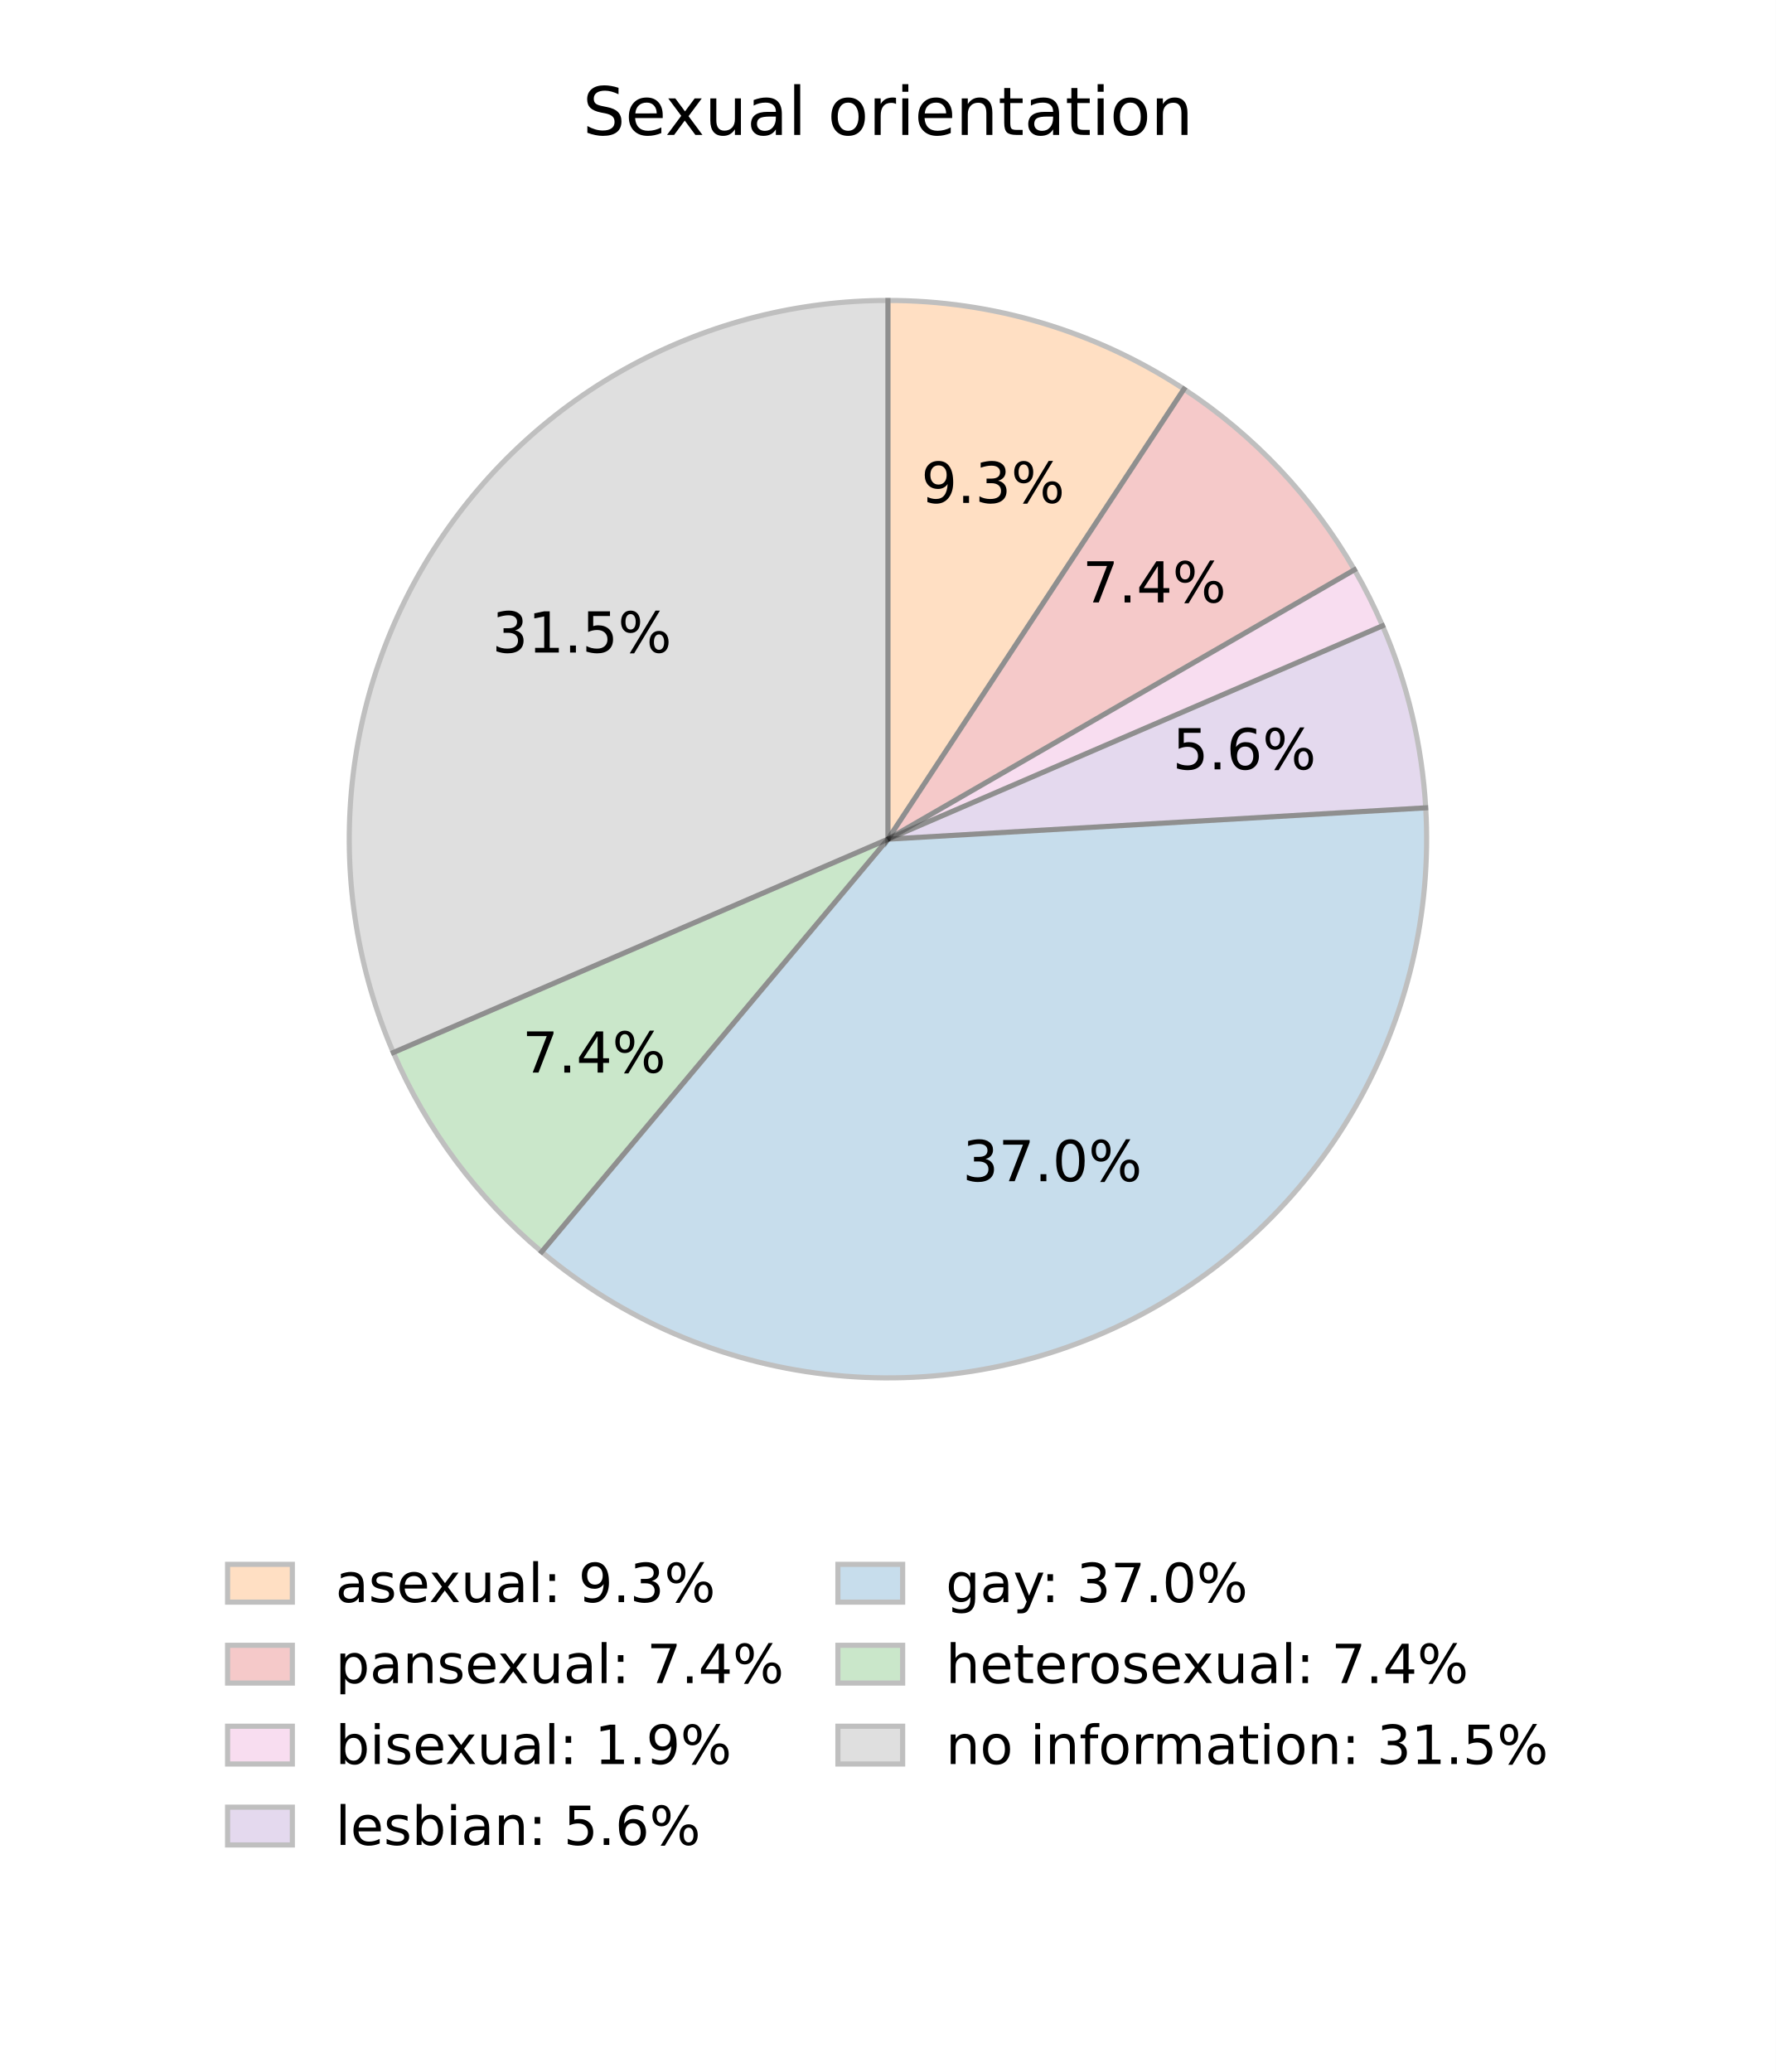
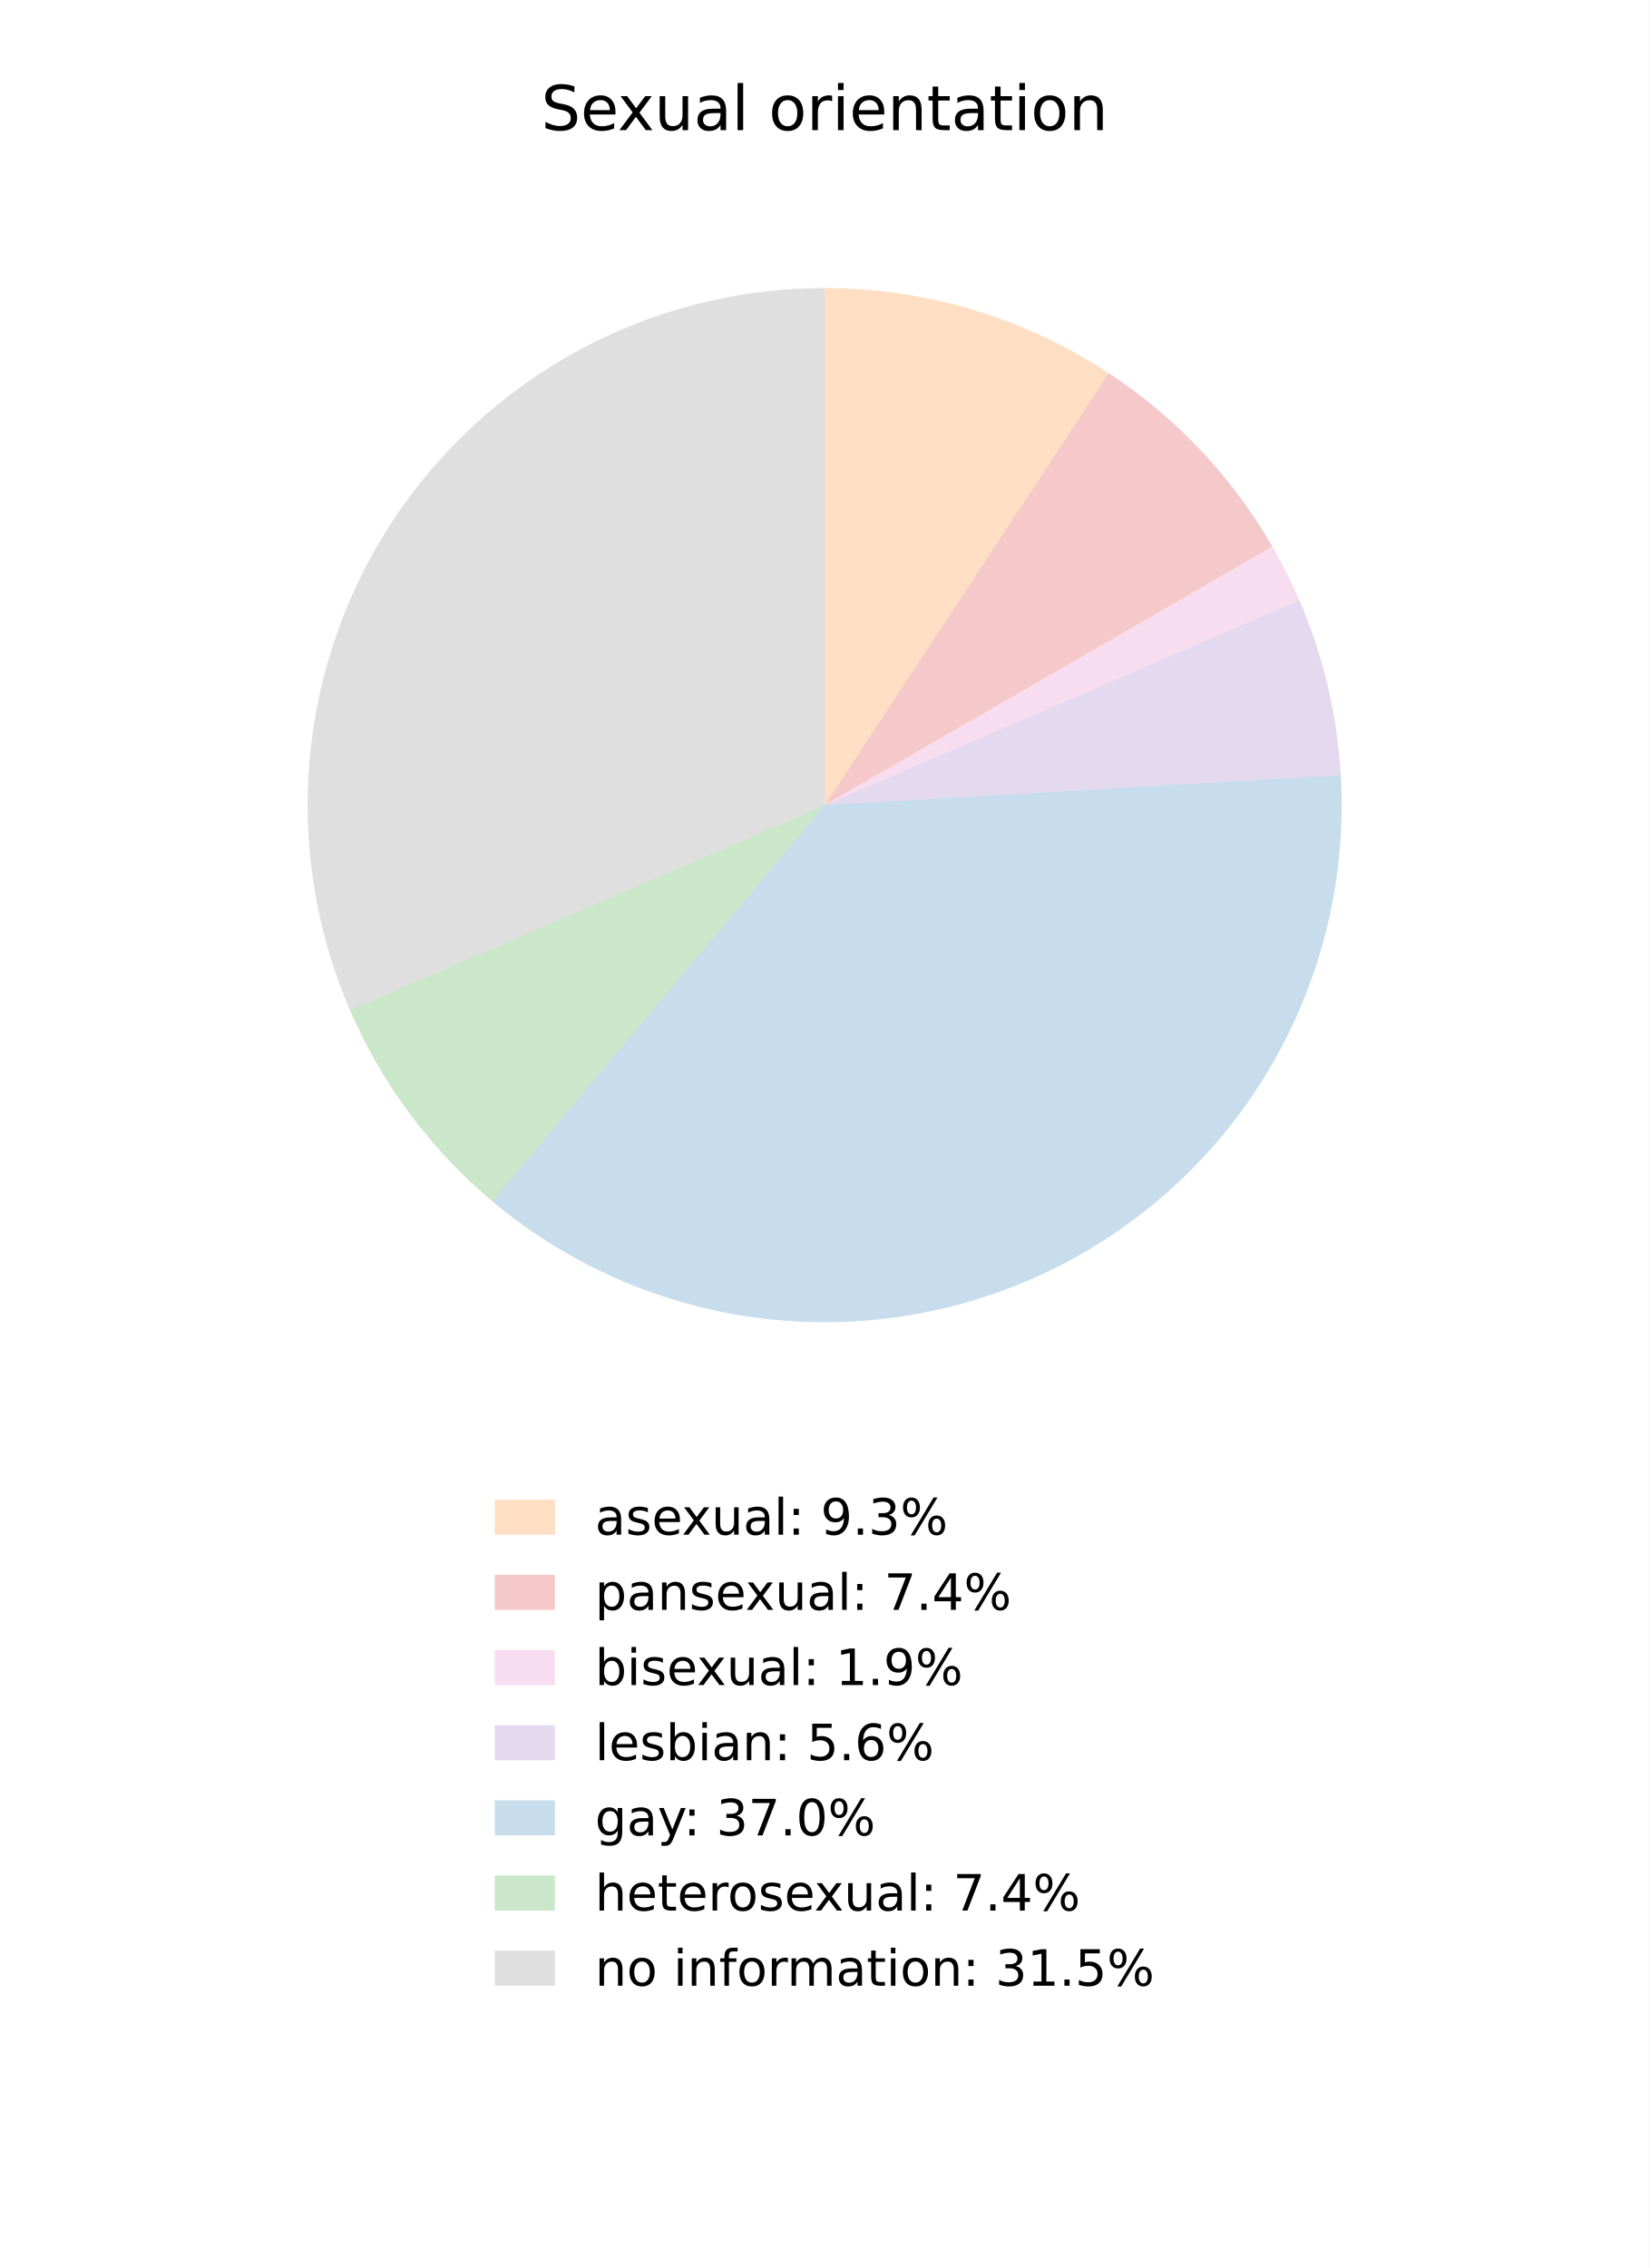
- <svg xmlns="http://www.w3.org/2000/svg" xmlns:xlink="http://www.w3.org/1999/xlink" width="345.6pt" height="403.2pt" viewBox="0 0 345.6 403.2" version="1.1">
+ <svg xmlns="http://www.w3.org/2000/svg" xmlns:xlink="http://www.w3.org/1999/xlink" width="345.6pt" height="475.2pt" viewBox="0 0 345.6 475.2" version="1.1">
  <defs>
    <style type="text/css">*{stroke-linejoin: round; stroke-linecap: butt}</style>
  </defs>
  <g id="figure_1">
    <g id="patch_1">
-       <path d="M 0 403.2  L 345.6 403.2  L 345.6 0  L 0 0  z " style="fill: #ffffff" />
+       <path d="M 0 475.2  L 345.6 475.2  L 345.6 0  L 0 0  z " style="fill: #ffffff" />
    </g>
    <g id="axes_1">
      <g id="patch_2">
-         <path d="M 230.406 75.71  C 221.899 70.115 212.621 65.788 202.866 62.868  C 193.111 59.948 182.983 58.464 172.8 58.464  L 172.8 163.296  z " style="fill: #ff7f0e; opacity: 0.25; stroke: #000000; stroke-linejoin: miter" />
+         <path d="M 232.337 78.175  C 223.544 72.392 213.956 67.92 203.874 64.902  C 193.792 61.884 183.324 60.35 172.8 60.35  L 172.8 168.696  z " style="fill: #ff7f0e; opacity: 0.25" />
      </g>
      <g id="patch_3">
-         <path d="M 263.587 110.88  C 259.517 103.83 254.639 97.277 249.052 91.356  C 243.465 85.434 237.208 80.184 230.406 75.71  L 172.8 163.296  z " style="fill: #d62728; opacity: 0.25; stroke: #000000; stroke-linejoin: miter" />
+         <path d="M 266.63 114.523  C 262.423 107.237 257.382 100.465 251.608 94.345  C 245.834 88.225 239.367 82.798 232.337 78.175  L 172.8 168.696  z " style="fill: #d62728; opacity: 0.25" />
      </g>
      <g id="patch_4">
-         <path d="M 269.058 121.774  C 268.253 119.907 267.394 118.064 266.481 116.247  C 265.569 114.431 264.604 112.641 263.587 110.88  L 172.8 163.296  z " style="fill: #e377c2; opacity: 0.25; stroke: #000000; stroke-linejoin: miter" />
+         <path d="M 272.285 125.782  C 271.452 123.853 270.564 121.948 269.621 120.071  C 268.678 118.193 267.681 116.343 266.63 114.523  L 172.8 168.696  z " style="fill: #e377c2; opacity: 0.25" />
      </g>
      <g id="patch_5">
-         <path d="M 277.455 157.201  C 277.1 151.108 276.214 145.058 274.806 139.12  C 273.399 133.182 271.476 127.378 269.058 121.774  L 172.8 163.296  z " style="fill: #9467bd; opacity: 0.25; stroke: #000000; stroke-linejoin: miter" />
+         <path d="M 280.962 162.396  C 280.596 156.1 279.68 149.847 278.225 143.71  C 276.771 137.573 274.783 131.574 272.285 125.782  L 172.8 168.696  z " style="fill: #9467bd; opacity: 0.25" />
      </g>
      <g id="patch_6">
-         <path d="M 105.415 243.602  C 121.098 256.761 140.296 265.043 160.63 267.419  C 180.963 269.796 201.554 266.165 219.849 256.977  C 238.143 247.79 253.351 233.441 263.587 215.712  C 273.823 197.983 278.645 177.638 277.455 157.201  L 172.8 163.296  z " style="fill: #1f77b4; opacity: 0.25; stroke: #000000; stroke-linejoin: miter" />
+         <path d="M 103.157 251.694  C 119.365 265.294 139.207 273.853 160.222 276.309  C 181.237 278.765 202.518 275.013 221.425 265.517  C 240.333 256.021 256.051 241.192 266.63 222.869  C 277.209 204.545 282.193 183.518 280.962 162.396  L 172.8 168.696  z " style="fill: #1f77b4; opacity: 0.25" />
      </g>
      <g id="patch_7">
-         <path d="M 76.542 204.818  C 79.766 212.293 83.85 219.367 88.712 225.897  C 93.573 232.427 99.179 238.369 105.415 243.602  L 172.8 163.296  z " style="fill: #2ca02c; opacity: 0.25; stroke: #000000; stroke-linejoin: miter" />
+         <path d="M 73.315 211.609  C 76.648 219.335 80.869 226.647 85.893 233.396  C 90.918 240.144 96.711 246.285 103.157 251.694  L 172.8 168.696  z " style="fill: #2ca02c; opacity: 0.25" />
      </g>
      <g id="patch_8">
-         <path d="M 172.8 58.464  C 155.432 58.464 138.334 62.78 123.047 71.023  C 107.76 79.265 94.758 91.179 85.214 105.69  C 75.67 120.2 69.881 136.858 68.367 154.159  C 66.853 171.461 69.663 188.871 76.542 204.818  L 172.8 163.296  z " style="fill: #7f7f7f; opacity: 0.25; stroke: #000000; stroke-linejoin: miter" />
+         <path d="M 172.8 60.35  C 154.85 60.35 137.179 64.811 121.379 73.33  C 105.58 81.849 92.142 94.162 82.279 109.159  C 72.415 124.156 66.431 141.372 64.867 159.253  C 63.302 177.135 66.206 195.128 73.315 211.609  L 172.8 168.696  z " style="fill: #7f7f7f; opacity: 0.25" />
      </g>
      <g id="matplotlib.axis_1" />
      <g id="matplotlib.axis_2" />
      <g id="text_1">
-         <g transform="translate(179.2724 97.86241) scale(0.11 -0.11)">
-           <defs>
-             <path id="DejaVuSans-1c" d="M 703 97  L 703 672  Q 941 559 1184 500  Q 1428 441 1663 441  Q 2288 441 2617 861  Q 2947 1281 2994 2138  Q 2813 1869 2534 1725  Q 2256 1581 1919 1581  Q 1219 1581 811 2004  Q 403 2428 403 3163  Q 403 3881 828 4315  Q 1253 4750 1959 4750  Q 2769 4750 3195 4129  Q 3622 3509 3622 2328  Q 3622 1225 3098 567  Q 2575 -91 1691 -91  Q 1453 -91 1209 -44  Q 966 3 703 97  z M 1959 2075  Q 2384 2075 2632 2365  Q 2881 2656 2881 3163  Q 2881 3666 2632 3958  Q 2384 4250 1959 4250  Q 1534 4250 1286 3958  Q 1038 3666 1038 3163  Q 1038 2656 1286 2365  Q 1534 2075 1959 2075  z " transform="scale(0.015625)" />
-             <path id="DejaVuSans-11" d="M 684 794  L 1344 794  L 1344 0  L 684 0  L 684 794  z " transform="scale(0.015625)" />
-             <path id="DejaVuSans-16" d="M 2597 2516  Q 3050 2419 3304 2112  Q 3559 1806 3559 1356  Q 3559 666 3084 287  Q 2609 -91 1734 -91  Q 1441 -91 1130 -33  Q 819 25 488 141  L 488 750  Q 750 597 1062 519  Q 1375 441 1716 441  Q 2309 441 2620 675  Q 2931 909 2931 1356  Q 2931 1769 2642 2001  Q 2353 2234 1838 2234  L 1294 2234  L 1294 2753  L 1863 2753  Q 2328 2753 2575 2939  Q 2822 3125 2822 3475  Q 2822 3834 2567 4026  Q 2313 4219 1838 4219  Q 1578 4219 1281 4162  Q 984 4106 628 3988  L 628 4550  Q 988 4650 1302 4700  Q 1616 4750 1894 4750  Q 2613 4750 3031 4423  Q 3450 4097 3450 3541  Q 3450 3153 3228 2886  Q 3006 2619 2597 2516  z " transform="scale(0.015625)" />
-             <path id="DejaVuSans-8" d="M 4653 2053  Q 4381 2053 4226 1822  Q 4072 1591 4072 1178  Q 4072 772 4226 539  Q 4381 306 4653 306  Q 4919 306 5073 539  Q 5228 772 5228 1178  Q 5228 1588 5073 1820  Q 4919 2053 4653 2053  z M 4653 2450  Q 5147 2450 5437 2106  Q 5728 1763 5728 1178  Q 5728 594 5436 251  Q 5144 -91 4653 -91  Q 4153 -91 3862 251  Q 3572 594 3572 1178  Q 3572 1766 3864 2108  Q 4156 2450 4653 2450  z M 1428 4353  Q 1159 4353 1004 4120  Q 850 3888 850 3481  Q 850 3069 1003 2837  Q 1156 2606 1428 2606  Q 1700 2606 1854 2837  Q 2009 3069 2009 3481  Q 2009 3884 1853 4118  Q 1697 4353 1428 4353  z M 4250 4750  L 4750 4750  L 1831 -91  L 1331 -91  L 4250 4750  z M 1428 4750  Q 1922 4750 2215 4408  Q 2509 4066 2509 3481  Q 2509 2891 2217 2550  Q 1925 2209 1428 2209  Q 931 2209 642 2551  Q 353 2894 353 3481  Q 353 4063 643 4406  Q 934 4750 1428 4750  z " transform="scale(0.015625)" />
-           </defs>
-           <use xlink:href="#DejaVuSans-1c" />
-           <use xlink:href="#DejaVuSans-11" transform="translate(63.625 0)" />
-           <use xlink:href="#DejaVuSans-16" transform="translate(95.40625 0)" />
-           <use xlink:href="#DejaVuSans-8" transform="translate(159.0312 0)" />
-         </g>
-       </g>
-       <g id="text_2">
-         <g transform="translate(210.6788 117.2342) scale(0.11 -0.11)">
-           <defs>
-             <path id="DejaVuSans-1a" d="M 525 4666  L 3525 4666  L 3525 4397  L 1831 0  L 1172 0  L 2766 4134  L 525 4134  L 525 4666  z " transform="scale(0.015625)" />
-             <path id="DejaVuSans-17" d="M 2419 4116  L 825 1625  L 2419 1625  L 2419 4116  z M 2253 4666  L 3047 4666  L 3047 1625  L 3713 1625  L 3713 1100  L 3047 1100  L 3047 0  L 2419 0  L 2419 1100  L 313 1100  L 313 1709  L 2253 4666  z " transform="scale(0.015625)" />
-           </defs>
-           <use xlink:href="#DejaVuSans-1a" />
-           <use xlink:href="#DejaVuSans-11" transform="translate(63.625 0)" />
-           <use xlink:href="#DejaVuSans-17" transform="translate(95.40625 0)" />
-           <use xlink:href="#DejaVuSans-8" transform="translate(159.0312 0)" />
-         </g>
-       </g>
-       <g id="text_3">
-         <g transform="translate(228.1917 149.7138) scale(0.11 -0.11)">
-           <defs>
-             <path id="DejaVuSans-18" d="M 691 4666  L 3169 4666  L 3169 4134  L 1269 4134  L 1269 2991  Q 1406 3038 1543 3061  Q 1681 3084 1819 3084  Q 2600 3084 3056 2656  Q 3513 2228 3513 1497  Q 3513 744 3044 326  Q 2575 -91 1722 -91  Q 1428 -91 1123 -41  Q 819 9 494 109  L 494 744  Q 775 591 1075 516  Q 1375 441 1709 441  Q 2250 441 2565 725  Q 2881 1009 2881 1497  Q 2881 1984 2565 2268  Q 2250 2553 1709 2553  Q 1456 2553 1204 2497  Q 953 2441 691 2322  L 691 4666  z " transform="scale(0.015625)" />
-             <path id="DejaVuSans-19" d="M 2113 2584  Q 1688 2584 1439 2293  Q 1191 2003 1191 1497  Q 1191 994 1439 701  Q 1688 409 2113 409  Q 2538 409 2786 701  Q 3034 994 3034 1497  Q 3034 2003 2786 2293  Q 2538 2584 2113 2584  z M 3366 4563  L 3366 3988  Q 3128 4100 2886 4159  Q 2644 4219 2406 4219  Q 1781 4219 1451 3797  Q 1122 3375 1075 2522  Q 1259 2794 1537 2939  Q 1816 3084 2150 3084  Q 2853 3084 3261 2657  Q 3669 2231 3669 1497  Q 3669 778 3244 343  Q 2819 -91 2113 -91  Q 1303 -91 875 529  Q 447 1150 447 2328  Q 447 3434 972 4092  Q 1497 4750 2381 4750  Q 2619 4750 2861 4703  Q 3103 4656 3366 4563  z " transform="scale(0.015625)" />
-           </defs>
-           <use xlink:href="#DejaVuSans-18" />
-           <use xlink:href="#DejaVuSans-11" transform="translate(63.625 0)" />
-           <use xlink:href="#DejaVuSans-19" transform="translate(95.40625 0)" />
-           <use xlink:href="#DejaVuSans-8" transform="translate(159.0312 0)" />
-         </g>
-       </g>
-       <g id="text_4">
-         <g transform="translate(187.321 229.8567) scale(0.11 -0.11)">
-           <defs>
-             <path id="DejaVuSans-13" d="M 2034 4250  Q 1547 4250 1301 3770  Q 1056 3291 1056 2328  Q 1056 1369 1301 889  Q 1547 409 2034 409  Q 2525 409 2770 889  Q 3016 1369 3016 2328  Q 3016 3291 2770 3770  Q 2525 4250 2034 4250  z M 2034 4750  Q 2819 4750 3233 4129  Q 3647 3509 3647 2328  Q 3647 1150 3233 529  Q 2819 -91 2034 -91  Q 1250 -91 836 529  Q 422 1150 422 2328  Q 422 3509 836 4129  Q 1250 4750 2034 4750  z " transform="scale(0.015625)" />
-           </defs>
-           <use xlink:href="#DejaVuSans-16" />
-           <use xlink:href="#DejaVuSans-1a" transform="translate(63.625 0)" />
-           <use xlink:href="#DejaVuSans-11" transform="translate(127.25 0)" />
-           <use xlink:href="#DejaVuSans-13" transform="translate(159.0312 0)" />
-           <use xlink:href="#DejaVuSans-8" transform="translate(222.6562 0)" />
-         </g>
-       </g>
-       <g id="text_5">
-         <g transform="translate(101.6475 208.7223) scale(0.11 -0.11)">
-           <use xlink:href="#DejaVuSans-1a" />
-           <use xlink:href="#DejaVuSans-11" transform="translate(63.625 0)" />
-           <use xlink:href="#DejaVuSans-17" transform="translate(95.40625 0)" />
-           <use xlink:href="#DejaVuSans-8" transform="translate(159.0312 0)" />
-         </g>
-       </g>
-       <g id="text_6">
-         <g transform="translate(95.76966 126.9813) scale(0.11 -0.11)">
-           <defs>
-             <path id="DejaVuSans-14" d="M 794 531  L 1825 531  L 1825 4091  L 703 3866  L 703 4441  L 1819 4666  L 2450 4666  L 2450 531  L 3481 531  L 3481 0  L 794 0  L 794 531  z " transform="scale(0.015625)" />
-           </defs>
-           <use xlink:href="#DejaVuSans-16" />
-           <use xlink:href="#DejaVuSans-14" transform="translate(63.625 0)" />
-           <use xlink:href="#DejaVuSans-11" transform="translate(127.25 0)" />
-           <use xlink:href="#DejaVuSans-18" transform="translate(159.0312 0)" />
-           <use xlink:href="#DejaVuSans-8" transform="translate(222.6562 0)" />
-         </g>
-       </g>
-       <g id="text_7">
-         <g transform="translate(113.4103 26.256) scale(0.13 -0.13)">
+         <g transform="translate(113.4103 27.264) scale(0.13 -0.13)">
          <defs>
            <path id="DejaVuSans-36" d="M 3425 4513  L 3425 3897  Q 3066 4069 2747 4153  Q 2428 4238 2131 4238  Q 1616 4238 1336 4038  Q 1056 3838 1056 3469  Q 1056 3159 1242 3001  Q 1428 2844 1947 2747  L 2328 2669  Q 3034 2534 3370 2195  Q 3706 1856 3706 1288  Q 3706 609 3251 259  Q 2797 -91 1919 -91  Q 1588 -91 1214 -16  Q 841 59 441 206  L 441 856  Q 825 641 1194 531  Q 1563 422 1919 422  Q 2459 422 2753 634  Q 3047 847 3047 1241  Q 3047 1584 2836 1778  Q 2625 1972 2144 2069  L 1759 2144  Q 1053 2284 737 2584  Q 422 2884 422 3419  Q 422 4038 858 4394  Q 1294 4750 2059 4750  Q 2388 4750 2728 4690  Q 3069 4631 3425 4513  z " transform="scale(0.015625)" />
            <path id="DejaVuSans-48" d="M 3597 1894  L 3597 1613  L 953 1613  Q 991 1019 1311 708  Q 1631 397 2203 397  Q 2534 397 2845 478  Q 3156 559 3463 722  L 3463 178  Q 3153 47 2828 -22  Q 2503 -91 2169 -91  Q 1331 -91 842 396  Q 353 884 353 1716  Q 353 2575 817 3079  Q 1281 3584 2069 3584  Q 2775 3584 3186 3129  Q 3597 2675 3597 1894  z M 3022 2063  Q 3016 2534 2758 2815  Q 2500 3097 2075 3097  Q 1594 3097 1305 2825  Q 1016 2553 972 2059  L 3022 2063  z " transform="scale(0.015625)" />
            <path id="DejaVuSans-5b" d="M 3513 3500  L 2247 1797  L 3578 0  L 2900 0  L 1881 1375  L 863 0  L 184 0  L 1544 1831  L 300 3500  L 978 3500  L 1906 2253  L 2834 3500  L 3513 3500  z " transform="scale(0.015625)" />
            <path id="DejaVuSans-58" d="M 544 1381  L 544 3500  L 1119 3500  L 1119 1403  Q 1119 906 1312 657  Q 1506 409 1894 409  Q 2359 409 2629 706  Q 2900 1003 2900 1516  L 2900 3500  L 3475 3500  L 3475 0  L 2900 0  L 2900 538  Q 2691 219 2414 64  Q 2138 -91 1772 -91  Q 1169 -91 856 284  Q 544 659 544 1381  z M 1991 3584  L 1991 3584  z " transform="scale(0.015625)" />
            <path id="DejaVuSans-44" d="M 2194 1759  Q 1497 1759 1228 1600  Q 959 1441 959 1056  Q 959 750 1161 570  Q 1363 391 1709 391  Q 2188 391 2477 730  Q 2766 1069 2766 1631  L 2766 1759  L 2194 1759  z M 3341 1997  L 3341 0  L 2766 0  L 2766 531  Q 2569 213 2275 61  Q 1981 -91 1556 -91  Q 1019 -91 701 211  Q 384 513 384 1019  Q 384 1609 779 1909  Q 1175 2209 1959 2209  L 2766 2209  L 2766 2266  Q 2766 2663 2505 2880  Q 2244 3097 1772 3097  Q 1472 3097 1187 3025  Q 903 2953 641 2809  L 641 3341  Q 956 3463 1253 3523  Q 1550 3584 1831 3584  Q 2591 3584 2966 3190  Q 3341 2797 3341 1997  z " transform="scale(0.015625)" />
            <path id="DejaVuSans-4f" d="M 603 4863  L 1178 4863  L 1178 0  L 603 0  L 603 4863  z " transform="scale(0.015625)" />
            <path id="DejaVuSans-3" transform="scale(0.015625)" />
            <path id="DejaVuSans-52" d="M 1959 3097  Q 1497 3097 1228 2736  Q 959 2375 959 1747  Q 959 1119 1226 758  Q 1494 397 1959 397  Q 2419 397 2687 759  Q 2956 1122 2956 1747  Q 2956 2369 2687 2733  Q 2419 3097 1959 3097  z M 1959 3584  Q 2709 3584 3137 3096  Q 3566 2609 3566 1747  Q 3566 888 3137 398  Q 2709 -91 1959 -91  Q 1206 -91 779 398  Q 353 888 353 1747  Q 353 2609 779 3096  Q 1206 3584 1959 3584  z " transform="scale(0.015625)" />
            <path id="DejaVuSans-55" d="M 2631 2963  Q 2534 3019 2420 3045  Q 2306 3072 2169 3072  Q 1681 3072 1420 2755  Q 1159 2438 1159 1844  L 1159 0  L 581 0  L 581 3500  L 1159 3500  L 1159 2956  Q 1341 3275 1631 3429  Q 1922 3584 2338 3584  Q 2397 3584 2469 3576  Q 2541 3569 2628 3553  L 2631 2963  z " transform="scale(0.015625)" />
            <path id="DejaVuSans-4c" d="M 603 3500  L 1178 3500  L 1178 0  L 603 0  L 603 3500  z M 603 4863  L 1178 4863  L 1178 4134  L 603 4134  L 603 4863  z " transform="scale(0.015625)" />
            <path id="DejaVuSans-51" d="M 3513 2113  L 3513 0  L 2938 0  L 2938 2094  Q 2938 2591 2744 2837  Q 2550 3084 2163 3084  Q 1697 3084 1428 2787  Q 1159 2491 1159 1978  L 1159 0  L 581 0  L 581 3500  L 1159 3500  L 1159 2956  Q 1366 3272 1645 3428  Q 1925 3584 2291 3584  Q 2894 3584 3203 3211  Q 3513 2838 3513 2113  z " transform="scale(0.015625)" />
            <path id="DejaVuSans-57" d="M 1172 4494  L 1172 3500  L 2356 3500  L 2356 3053  L 1172 3053  L 1172 1153  Q 1172 725 1289 603  Q 1406 481 1766 481  L 2356 481  L 2356 0  L 1766 0  Q 1100 0 847 248  Q 594 497 594 1153  L 594 3053  L 172 3053  L 172 3500  L 594 3500  L 594 4494  L 1172 4494  z " transform="scale(0.015625)" />
          </defs>
          <use xlink:href="#DejaVuSans-36" />
          <use xlink:href="#DejaVuSans-48" transform="translate(63.48438 0)" />
          <use xlink:href="#DejaVuSans-5b" transform="translate(123.2656 0)" />
          <use xlink:href="#DejaVuSans-58" transform="translate(182.4531 0)" />
          <use xlink:href="#DejaVuSans-44" transform="translate(245.8281 0)" />
          <use xlink:href="#DejaVuSans-4f" transform="translate(307.1094 0)" />
          <use xlink:href="#DejaVuSans-3" transform="translate(334.8906 0)" />
          <use xlink:href="#DejaVuSans-52" transform="translate(366.6719 0)" />
          <use xlink:href="#DejaVuSans-55" transform="translate(427.8594 0)" />
          <use xlink:href="#DejaVuSans-4c" transform="translate(468.9688 0)" />
          <use xlink:href="#DejaVuSans-48" transform="translate(496.75 0)" />
          <use xlink:href="#DejaVuSans-51" transform="translate(558.2812 0)" />
          <use xlink:href="#DejaVuSans-57" transform="translate(621.6562 0)" />
          <use xlink:href="#DejaVuSans-44" transform="translate(660.8594 0)" />
          <use xlink:href="#DejaVuSans-57" transform="translate(722.1406 0)" />
          <use xlink:href="#DejaVuSans-4c" transform="translate(761.3438 0)" />
          <use xlink:href="#DejaVuSans-52" transform="translate(789.125 0)" />
          <use xlink:href="#DejaVuSans-51" transform="translate(850.3125 0)" />
        </g>
      </g>
      <g id="legend_1">
        <g id="patch_9">
-           <path d="M 44.291 311.764  L 56.891 311.764  L 56.891 304.414  L 44.291 304.414  z " style="fill: #ff7f0e; opacity: 0.25; stroke: #000000; stroke-linejoin: miter" />
-         </g>
-         <g id="text_8">
-           <g transform="translate(65.29148 311.7644) scale(0.105 -0.105)">
+           <path d="M 103.677 321.556  L 116.277 321.556  L 116.277 314.206  L 103.677 314.206  z " style="fill: #ff7f0e; opacity: 0.25" />
+         </g>
+         <g id="text_2">
+           <g transform="translate(124.6772 321.5564) scale(0.105 -0.105)">
            <defs>
              <path id="DejaVuSans-56" d="M 2834 3397  L 2834 2853  Q 2591 2978 2328 3040  Q 2066 3103 1784 3103  Q 1356 3103 1142 2972  Q 928 2841 928 2578  Q 928 2378 1081 2264  Q 1234 2150 1697 2047  L 1894 2003  Q 2506 1872 2764 1633  Q 3022 1394 3022 966  Q 3022 478 2636 193  Q 2250 -91 1575 -91  Q 1294 -91 989 -36  Q 684 19 347 128  L 347 722  Q 666 556 975 473  Q 1284 391 1588 391  Q 1994 391 2212 530  Q 2431 669 2431 922  Q 2431 1156 2273 1281  Q 2116 1406 1581 1522  L 1381 1569  Q 847 1681 609 1914  Q 372 2147 372 2553  Q 372 3047 722 3315  Q 1072 3584 1716 3584  Q 2034 3584 2315 3537  Q 2597 3491 2834 3397  z " transform="scale(0.015625)" />
              <path id="DejaVuSans-1d" d="M 750 794  L 1409 794  L 1409 0  L 750 0  L 750 794  z M 750 3309  L 1409 3309  L 1409 2516  L 750 2516  L 750 3309  z " transform="scale(0.015625)" />
+               <path id="DejaVuSans-1c" d="M 703 97  L 703 672  Q 941 559 1184 500  Q 1428 441 1663 441  Q 2288 441 2617 861  Q 2947 1281 2994 2138  Q 2813 1869 2534 1725  Q 2256 1581 1919 1581  Q 1219 1581 811 2004  Q 403 2428 403 3163  Q 403 3881 828 4315  Q 1253 4750 1959 4750  Q 2769 4750 3195 4129  Q 3622 3509 3622 2328  Q 3622 1225 3098 567  Q 2575 -91 1691 -91  Q 1453 -91 1209 -44  Q 966 3 703 97  z M 1959 2075  Q 2384 2075 2632 2365  Q 2881 2656 2881 3163  Q 2881 3666 2632 3958  Q 2384 4250 1959 4250  Q 1534 4250 1286 3958  Q 1038 3666 1038 3163  Q 1038 2656 1286 2365  Q 1534 2075 1959 2075  z " transform="scale(0.015625)" />
+               <path id="DejaVuSans-11" d="M 684 794  L 1344 794  L 1344 0  L 684 0  L 684 794  z " transform="scale(0.015625)" />
+               <path id="DejaVuSans-16" d="M 2597 2516  Q 3050 2419 3304 2112  Q 3559 1806 3559 1356  Q 3559 666 3084 287  Q 2609 -91 1734 -91  Q 1441 -91 1130 -33  Q 819 25 488 141  L 488 750  Q 750 597 1062 519  Q 1375 441 1716 441  Q 2309 441 2620 675  Q 2931 909 2931 1356  Q 2931 1769 2642 2001  Q 2353 2234 1838 2234  L 1294 2234  L 1294 2753  L 1863 2753  Q 2328 2753 2575 2939  Q 2822 3125 2822 3475  Q 2822 3834 2567 4026  Q 2313 4219 1838 4219  Q 1578 4219 1281 4162  Q 984 4106 628 3988  L 628 4550  Q 988 4650 1302 4700  Q 1616 4750 1894 4750  Q 2613 4750 3031 4423  Q 3450 4097 3450 3541  Q 3450 3153 3228 2886  Q 3006 2619 2597 2516  z " transform="scale(0.015625)" />
+               <path id="DejaVuSans-8" d="M 4653 2053  Q 4381 2053 4226 1822  Q 4072 1591 4072 1178  Q 4072 772 4226 539  Q 4381 306 4653 306  Q 4919 306 5073 539  Q 5228 772 5228 1178  Q 5228 1588 5073 1820  Q 4919 2053 4653 2053  z M 4653 2450  Q 5147 2450 5437 2106  Q 5728 1763 5728 1178  Q 5728 594 5436 251  Q 5144 -91 4653 -91  Q 4153 -91 3862 251  Q 3572 594 3572 1178  Q 3572 1766 3864 2108  Q 4156 2450 4653 2450  z M 1428 4353  Q 1159 4353 1004 4120  Q 850 3888 850 3481  Q 850 3069 1003 2837  Q 1156 2606 1428 2606  Q 1700 2606 1854 2837  Q 2009 3069 2009 3481  Q 2009 3884 1853 4118  Q 1697 4353 1428 4353  z M 4250 4750  L 4750 4750  L 1831 -91  L 1331 -91  L 4250 4750  z M 1428 4750  Q 1922 4750 2215 4408  Q 2509 4066 2509 3481  Q 2509 2891 2217 2550  Q 1925 2209 1428 2209  Q 931 2209 642 2551  Q 353 2894 353 3481  Q 353 4063 643 4406  Q 934 4750 1428 4750  z " transform="scale(0.015625)" />
            </defs>
            <use xlink:href="#DejaVuSans-44" />
            <use xlink:href="#DejaVuSans-56" transform="translate(61.28125 0)" />
            <use xlink:href="#DejaVuSans-48" transform="translate(113.375 0)" />
            <use xlink:href="#DejaVuSans-5b" transform="translate(173.1562 0)" />
            <use xlink:href="#DejaVuSans-58" transform="translate(232.3438 0)" />
            <use xlink:href="#DejaVuSans-44" transform="translate(295.7188 0)" />
            <use xlink:href="#DejaVuSans-4f" transform="translate(357 0)" />
            <use xlink:href="#DejaVuSans-1d" transform="translate(384.7812 0)" />
            <use xlink:href="#DejaVuSans-3" transform="translate(418.4688 0)" />
            <use xlink:href="#DejaVuSans-1c" transform="translate(450.25 0)" />
            <use xlink:href="#DejaVuSans-11" transform="translate(513.875 0)" />
            <use xlink:href="#DejaVuSans-16" transform="translate(545.6562 0)" />
            <use xlink:href="#DejaVuSans-8" transform="translate(609.2812 0)" />
          </g>
        </g>
        <g id="patch_10">
-           <path d="M 44.291 327.515  L 56.891 327.515  L 56.891 320.165  L 44.291 320.165  z " style="fill: #d62728; opacity: 0.25; stroke: #000000; stroke-linejoin: miter" />
-         </g>
-         <g id="text_9">
-           <g transform="translate(65.29148 327.5152) scale(0.105 -0.105)">
+           <path d="M 103.677 337.307  L 116.277 337.307  L 116.277 329.957  L 103.677 329.957  z " style="fill: #d62728; opacity: 0.25" />
+         </g>
+         <g id="text_3">
+           <g transform="translate(124.6772 337.3072) scale(0.105 -0.105)">
            <defs>
              <path id="DejaVuSans-53" d="M 1159 525  L 1159 -1331  L 581 -1331  L 581 3500  L 1159 3500  L 1159 2969  Q 1341 3281 1617 3432  Q 1894 3584 2278 3584  Q 2916 3584 3314 3078  Q 3713 2572 3713 1747  Q 3713 922 3314 415  Q 2916 -91 2278 -91  Q 1894 -91 1617 61  Q 1341 213 1159 525  z M 3116 1747  Q 3116 2381 2855 2742  Q 2594 3103 2138 3103  Q 1681 3103 1420 2742  Q 1159 2381 1159 1747  Q 1159 1113 1420 752  Q 1681 391 2138 391  Q 2594 391 2855 752  Q 3116 1113 3116 1747  z " transform="scale(0.015625)" />
+               <path id="DejaVuSans-1a" d="M 525 4666  L 3525 4666  L 3525 4397  L 1831 0  L 1172 0  L 2766 4134  L 525 4134  L 525 4666  z " transform="scale(0.015625)" />
+               <path id="DejaVuSans-17" d="M 2419 4116  L 825 1625  L 2419 1625  L 2419 4116  z M 2253 4666  L 3047 4666  L 3047 1625  L 3713 1625  L 3713 1100  L 3047 1100  L 3047 0  L 2419 0  L 2419 1100  L 313 1100  L 313 1709  L 2253 4666  z " transform="scale(0.015625)" />
            </defs>
            <use xlink:href="#DejaVuSans-53" />
            <use xlink:href="#DejaVuSans-44" transform="translate(63.48438 0)" />
            <use xlink:href="#DejaVuSans-51" transform="translate(124.7656 0)" />
            <use xlink:href="#DejaVuSans-56" transform="translate(188.1406 0)" />
            <use xlink:href="#DejaVuSans-48" transform="translate(240.2344 0)" />
            <use xlink:href="#DejaVuSans-5b" transform="translate(300.0156 0)" />
            <use xlink:href="#DejaVuSans-58" transform="translate(359.2031 0)" />
            <use xlink:href="#DejaVuSans-44" transform="translate(422.5781 0)" />
            <use xlink:href="#DejaVuSans-4f" transform="translate(483.8594 0)" />
            <use xlink:href="#DejaVuSans-1d" transform="translate(511.6406 0)" />
            <use xlink:href="#DejaVuSans-3" transform="translate(545.3281 0)" />
            <use xlink:href="#DejaVuSans-1a" transform="translate(577.1094 0)" />
            <use xlink:href="#DejaVuSans-11" transform="translate(640.7344 0)" />
            <use xlink:href="#DejaVuSans-17" transform="translate(672.5156 0)" />
            <use xlink:href="#DejaVuSans-8" transform="translate(736.1406 0)" />
          </g>
        </g>
        <g id="patch_11">
-           <path d="M 44.291 343.266  L 56.891 343.266  L 56.891 335.916  L 44.291 335.916  z " style="fill: #e377c2; opacity: 0.25; stroke: #000000; stroke-linejoin: miter" />
-         </g>
-         <g id="text_10">
-           <g transform="translate(65.29148 343.266) scale(0.105 -0.105)">
+           <path d="M 103.677 353.058  L 116.277 353.058  L 116.277 345.708  L 103.677 345.708  z " style="fill: #e377c2; opacity: 0.25" />
+         </g>
+         <g id="text_4">
+           <g transform="translate(124.6772 353.058) scale(0.105 -0.105)">
            <defs>
              <path id="DejaVuSans-45" d="M 3116 1747  Q 3116 2381 2855 2742  Q 2594 3103 2138 3103  Q 1681 3103 1420 2742  Q 1159 2381 1159 1747  Q 1159 1113 1420 752  Q 1681 391 2138 391  Q 2594 391 2855 752  Q 3116 1113 3116 1747  z M 1159 2969  Q 1341 3281 1617 3432  Q 1894 3584 2278 3584  Q 2916 3584 3314 3078  Q 3713 2572 3713 1747  Q 3713 922 3314 415  Q 2916 -91 2278 -91  Q 1894 -91 1617 61  Q 1341 213 1159 525  L 1159 0  L 581 0  L 581 4863  L 1159 4863  L 1159 2969  z " transform="scale(0.015625)" />
+               <path id="DejaVuSans-14" d="M 794 531  L 1825 531  L 1825 4091  L 703 3866  L 703 4441  L 1819 4666  L 2450 4666  L 2450 531  L 3481 531  L 3481 0  L 794 0  L 794 531  z " transform="scale(0.015625)" />
            </defs>
            <use xlink:href="#DejaVuSans-45" />
            <use xlink:href="#DejaVuSans-4c" transform="translate(63.48438 0)" />
            <use xlink:href="#DejaVuSans-56" transform="translate(91.26562 0)" />
            <use xlink:href="#DejaVuSans-48" transform="translate(143.3594 0)" />
            <use xlink:href="#DejaVuSans-5b" transform="translate(203.1406 0)" />
            <use xlink:href="#DejaVuSans-58" transform="translate(262.3281 0)" />
            <use xlink:href="#DejaVuSans-44" transform="translate(325.7031 0)" />
            <use xlink:href="#DejaVuSans-4f" transform="translate(386.9844 0)" />
            <use xlink:href="#DejaVuSans-1d" transform="translate(414.7656 0)" />
            <use xlink:href="#DejaVuSans-3" transform="translate(448.4531 0)" />
            <use xlink:href="#DejaVuSans-14" transform="translate(480.2344 0)" />
            <use xlink:href="#DejaVuSans-11" transform="translate(543.8594 0)" />
            <use xlink:href="#DejaVuSans-1c" transform="translate(575.6406 0)" />
            <use xlink:href="#DejaVuSans-8" transform="translate(639.2656 0)" />
          </g>
        </g>
        <g id="patch_12">
-           <path d="M 44.291 359.017  L 56.891 359.017  L 56.891 351.667  L 44.291 351.667  z " style="fill: #9467bd; opacity: 0.25; stroke: #000000; stroke-linejoin: miter" />
-         </g>
-         <g id="text_11">
-           <g transform="translate(65.29148 359.0168) scale(0.105 -0.105)">
+           <path d="M 103.677 368.809  L 116.277 368.809  L 116.277 361.459  L 103.677 361.459  z " style="fill: #9467bd; opacity: 0.25" />
+         </g>
+         <g id="text_5">
+           <g transform="translate(124.6772 368.8088) scale(0.105 -0.105)">
+             <defs>
+               <path id="DejaVuSans-18" d="M 691 4666  L 3169 4666  L 3169 4134  L 1269 4134  L 1269 2991  Q 1406 3038 1543 3061  Q 1681 3084 1819 3084  Q 2600 3084 3056 2656  Q 3513 2228 3513 1497  Q 3513 744 3044 326  Q 2575 -91 1722 -91  Q 1428 -91 1123 -41  Q 819 9 494 109  L 494 744  Q 775 591 1075 516  Q 1375 441 1709 441  Q 2250 441 2565 725  Q 2881 1009 2881 1497  Q 2881 1984 2565 2268  Q 2250 2553 1709 2553  Q 1456 2553 1204 2497  Q 953 2441 691 2322  L 691 4666  z " transform="scale(0.015625)" />
+               <path id="DejaVuSans-19" d="M 2113 2584  Q 1688 2584 1439 2293  Q 1191 2003 1191 1497  Q 1191 994 1439 701  Q 1688 409 2113 409  Q 2538 409 2786 701  Q 3034 994 3034 1497  Q 3034 2003 2786 2293  Q 2538 2584 2113 2584  z M 3366 4563  L 3366 3988  Q 3128 4100 2886 4159  Q 2644 4219 2406 4219  Q 1781 4219 1451 3797  Q 1122 3375 1075 2522  Q 1259 2794 1537 2939  Q 1816 3084 2150 3084  Q 2853 3084 3261 2657  Q 3669 2231 3669 1497  Q 3669 778 3244 343  Q 2819 -91 2113 -91  Q 1303 -91 875 529  Q 447 1150 447 2328  Q 447 3434 972 4092  Q 1497 4750 2381 4750  Q 2619 4750 2861 4703  Q 3103 4656 3366 4563  z " transform="scale(0.015625)" />
+             </defs>
            <use xlink:href="#DejaVuSans-4f" />
            <use xlink:href="#DejaVuSans-48" transform="translate(27.78125 0)" />
            <use xlink:href="#DejaVuSans-56" transform="translate(89.3125 0)" />
            <use xlink:href="#DejaVuSans-45" transform="translate(141.4062 0)" />
            <use xlink:href="#DejaVuSans-4c" transform="translate(204.8906 0)" />
            <use xlink:href="#DejaVuSans-44" transform="translate(232.6719 0)" />
            <use xlink:href="#DejaVuSans-51" transform="translate(293.9531 0)" />
            <use xlink:href="#DejaVuSans-1d" transform="translate(357.3281 0)" />
            <use xlink:href="#DejaVuSans-3" transform="translate(391.0156 0)" />
            <use xlink:href="#DejaVuSans-18" transform="translate(422.7969 0)" />
            <use xlink:href="#DejaVuSans-11" transform="translate(486.4219 0)" />
            <use xlink:href="#DejaVuSans-19" transform="translate(518.2031 0)" />
            <use xlink:href="#DejaVuSans-8" transform="translate(581.8281 0)" />
          </g>
        </g>
        <g id="patch_13">
-           <path d="M 163.063 311.764  L 175.663 311.764  L 175.663 304.414  L 163.063 304.414  z " style="fill: #1f77b4; opacity: 0.25; stroke: #000000; stroke-linejoin: miter" />
-         </g>
-         <g id="text_12">
-           <g transform="translate(184.0629 311.7644) scale(0.105 -0.105)">
+           <path d="M 103.677 384.56  L 116.277 384.56  L 116.277 377.21  L 103.677 377.21  z " style="fill: #1f77b4; opacity: 0.25" />
+         </g>
+         <g id="text_6">
+           <g transform="translate(124.6772 384.5596) scale(0.105 -0.105)">
            <defs>
              <path id="DejaVuSans-4a" d="M 2906 1791  Q 2906 2416 2648 2759  Q 2391 3103 1925 3103  Q 1463 3103 1205 2759  Q 947 2416 947 1791  Q 947 1169 1205 825  Q 1463 481 1925 481  Q 2391 481 2648 825  Q 2906 1169 2906 1791  z M 3481 434  Q 3481 -459 3084 -895  Q 2688 -1331 1869 -1331  Q 1566 -1331 1297 -1286  Q 1028 -1241 775 -1147  L 775 -588  Q 1028 -725 1275 -790  Q 1522 -856 1778 -856  Q 2344 -856 2625 -561  Q 2906 -266 2906 331  L 2906 616  Q 2728 306 2450 153  Q 2172 0 1784 0  Q 1141 0 747 490  Q 353 981 353 1791  Q 353 2603 747 3093  Q 1141 3584 1784 3584  Q 2172 3584 2450 3431  Q 2728 3278 2906 2969  L 2906 3500  L 3481 3500  L 3481 434  z " transform="scale(0.015625)" />
              <path id="DejaVuSans-5c" d="M 2059 -325  Q 1816 -950 1584 -1140  Q 1353 -1331 966 -1331  L 506 -1331  L 506 -850  L 844 -850  Q 1081 -850 1212 -737  Q 1344 -625 1503 -206  L 1606 56  L 191 3500  L 800 3500  L 1894 763  L 2988 3500  L 3597 3500  L 2059 -325  z " transform="scale(0.015625)" />
+               <path id="DejaVuSans-13" d="M 2034 4250  Q 1547 4250 1301 3770  Q 1056 3291 1056 2328  Q 1056 1369 1301 889  Q 1547 409 2034 409  Q 2525 409 2770 889  Q 3016 1369 3016 2328  Q 3016 3291 2770 3770  Q 2525 4250 2034 4250  z M 2034 4750  Q 2819 4750 3233 4129  Q 3647 3509 3647 2328  Q 3647 1150 3233 529  Q 2819 -91 2034 -91  Q 1250 -91 836 529  Q 422 1150 422 2328  Q 422 3509 836 4129  Q 1250 4750 2034 4750  z " transform="scale(0.015625)" />
            </defs>
            <use xlink:href="#DejaVuSans-4a" />
            <use xlink:href="#DejaVuSans-44" transform="translate(63.48438 0)" />
            <use xlink:href="#DejaVuSans-5c" transform="translate(124.7656 0)" />
            <use xlink:href="#DejaVuSans-1d" transform="translate(176.6719 0)" />
            <use xlink:href="#DejaVuSans-3" transform="translate(210.3594 0)" />
            <use xlink:href="#DejaVuSans-16" transform="translate(242.1406 0)" />
            <use xlink:href="#DejaVuSans-1a" transform="translate(305.7656 0)" />
            <use xlink:href="#DejaVuSans-11" transform="translate(369.3906 0)" />
            <use xlink:href="#DejaVuSans-13" transform="translate(401.1719 0)" />
            <use xlink:href="#DejaVuSans-8" transform="translate(464.7969 0)" />
          </g>
        </g>
        <g id="patch_14">
-           <path d="M 163.063 327.515  L 175.663 327.515  L 175.663 320.165  L 163.063 320.165  z " style="fill: #2ca02c; opacity: 0.25; stroke: #000000; stroke-linejoin: miter" />
-         </g>
-         <g id="text_13">
-           <g transform="translate(184.0629 327.5152) scale(0.105 -0.105)">
+           <path d="M 103.677 400.31  L 116.277 400.31  L 116.277 392.96  L 103.677 392.96  z " style="fill: #2ca02c; opacity: 0.25" />
+         </g>
+         <g id="text_7">
+           <g transform="translate(124.6772 400.3105) scale(0.105 -0.105)">
            <defs>
              <path id="DejaVuSans-4b" d="M 3513 2113  L 3513 0  L 2938 0  L 2938 2094  Q 2938 2591 2744 2837  Q 2550 3084 2163 3084  Q 1697 3084 1428 2787  Q 1159 2491 1159 1978  L 1159 0  L 581 0  L 581 4863  L 1159 4863  L 1159 2956  Q 1366 3272 1645 3428  Q 1925 3584 2291 3584  Q 2894 3584 3203 3211  Q 3513 2838 3513 2113  z " transform="scale(0.015625)" />
            </defs>
            <use xlink:href="#DejaVuSans-4b" />
            <use xlink:href="#DejaVuSans-48" transform="translate(63.375 0)" />
            <use xlink:href="#DejaVuSans-57" transform="translate(124.9062 0)" />
            <use xlink:href="#DejaVuSans-48" transform="translate(164.1094 0)" />
            <use xlink:href="#DejaVuSans-55" transform="translate(225.6406 0)" />
            <use xlink:href="#DejaVuSans-52" transform="translate(264.5469 0)" />
            <use xlink:href="#DejaVuSans-56" transform="translate(325.7344 0)" />
            <use xlink:href="#DejaVuSans-48" transform="translate(377.8281 0)" />
            <use xlink:href="#DejaVuSans-5b" transform="translate(437.6094 0)" />
            <use xlink:href="#DejaVuSans-58" transform="translate(496.7969 0)" />
            <use xlink:href="#DejaVuSans-44" transform="translate(560.1719 0)" />
            <use xlink:href="#DejaVuSans-4f" transform="translate(621.4531 0)" />
            <use xlink:href="#DejaVuSans-1d" transform="translate(649.2344 0)" />
            <use xlink:href="#DejaVuSans-3" transform="translate(682.9219 0)" />
            <use xlink:href="#DejaVuSans-1a" transform="translate(714.7031 0)" />
            <use xlink:href="#DejaVuSans-11" transform="translate(778.3281 0)" />
            <use xlink:href="#DejaVuSans-17" transform="translate(810.1094 0)" />
            <use xlink:href="#DejaVuSans-8" transform="translate(873.7344 0)" />
          </g>
        </g>
        <g id="patch_15">
-           <path d="M 163.063 343.266  L 175.663 343.266  L 175.663 335.916  L 163.063 335.916  z " style="fill: #7f7f7f; opacity: 0.25; stroke: #000000; stroke-linejoin: miter" />
-         </g>
-         <g id="text_14">
-           <g transform="translate(184.0629 343.266) scale(0.105 -0.105)">
+           <path d="M 103.677 416.061  L 116.277 416.061  L 116.277 408.711  L 103.677 408.711  z " style="fill: #7f7f7f; opacity: 0.25" />
+         </g>
+         <g id="text_8">
+           <g transform="translate(124.6772 416.0613) scale(0.105 -0.105)">
            <defs>
              <path id="DejaVuSans-49" d="M 2375 4863  L 2375 4384  L 1825 4384  Q 1516 4384 1395 4259  Q 1275 4134 1275 3809  L 1275 3500  L 2222 3500  L 2222 3053  L 1275 3053  L 1275 0  L 697 0  L 697 3053  L 147 3053  L 147 3500  L 697 3500  L 697 3744  Q 697 4328 969 4595  Q 1241 4863 1831 4863  L 2375 4863  z " transform="scale(0.015625)" />
              <path id="DejaVuSans-50" d="M 3328 2828  Q 3544 3216 3844 3400  Q 4144 3584 4550 3584  Q 5097 3584 5394 3201  Q 5691 2819 5691 2113  L 5691 0  L 5113 0  L 5113 2094  Q 5113 2597 4934 2840  Q 4756 3084 4391 3084  Q 3944 3084 3684 2787  Q 3425 2491 3425 1978  L 3425 0  L 2847 0  L 2847 2094  Q 2847 2600 2669 2842  Q 2491 3084 2119 3084  Q 1678 3084 1418 2786  Q 1159 2488 1159 1978  L 1159 0  L 581 0  L 581 3500  L 1159 3500  L 1159 2956  Q 1356 3278 1631 3431  Q 1906 3584 2284 3584  Q 2666 3584 2933 3390  Q 3200 3197 3328 2828  z " transform="scale(0.015625)" />
            </defs>
            <use xlink:href="#DejaVuSans-51" />
            <use xlink:href="#DejaVuSans-52" transform="translate(63.375 0)" />
            <use xlink:href="#DejaVuSans-3" transform="translate(124.5625 0)" />
            <use xlink:href="#DejaVuSans-4c" transform="translate(156.3438 0)" />
            <use xlink:href="#DejaVuSans-51" transform="translate(184.125 0)" />
            <use xlink:href="#DejaVuSans-49" transform="translate(247.5 0)" />
            <use xlink:href="#DejaVuSans-52" transform="translate(282.7031 0)" />
            <use xlink:href="#DejaVuSans-55" transform="translate(343.8906 0)" />
            <use xlink:href="#DejaVuSans-50" transform="translate(383.25 0)" />
            <use xlink:href="#DejaVuSans-44" transform="translate(480.6562 0)" />
            <use xlink:href="#DejaVuSans-57" transform="translate(541.9375 0)" />
            <use xlink:href="#DejaVuSans-4c" transform="translate(581.1406 0)" />
            <use xlink:href="#DejaVuSans-52" transform="translate(608.9219 0)" />
            <use xlink:href="#DejaVuSans-51" transform="translate(670.1094 0)" />
            <use xlink:href="#DejaVuSans-1d" transform="translate(733.4844 0)" />
            <use xlink:href="#DejaVuSans-3" transform="translate(767.1719 0)" />
            <use xlink:href="#DejaVuSans-16" transform="translate(798.9531 0)" />
            <use xlink:href="#DejaVuSans-14" transform="translate(862.5781 0)" />
            <use xlink:href="#DejaVuSans-11" transform="translate(926.2031 0)" />
            <use xlink:href="#DejaVuSans-18" transform="translate(957.9844 0)" />
            <use xlink:href="#DejaVuSans-8" transform="translate(1021.609 0)" />
          </g>
        </g>
      </g>
    </g>
  </g>
</svg>
